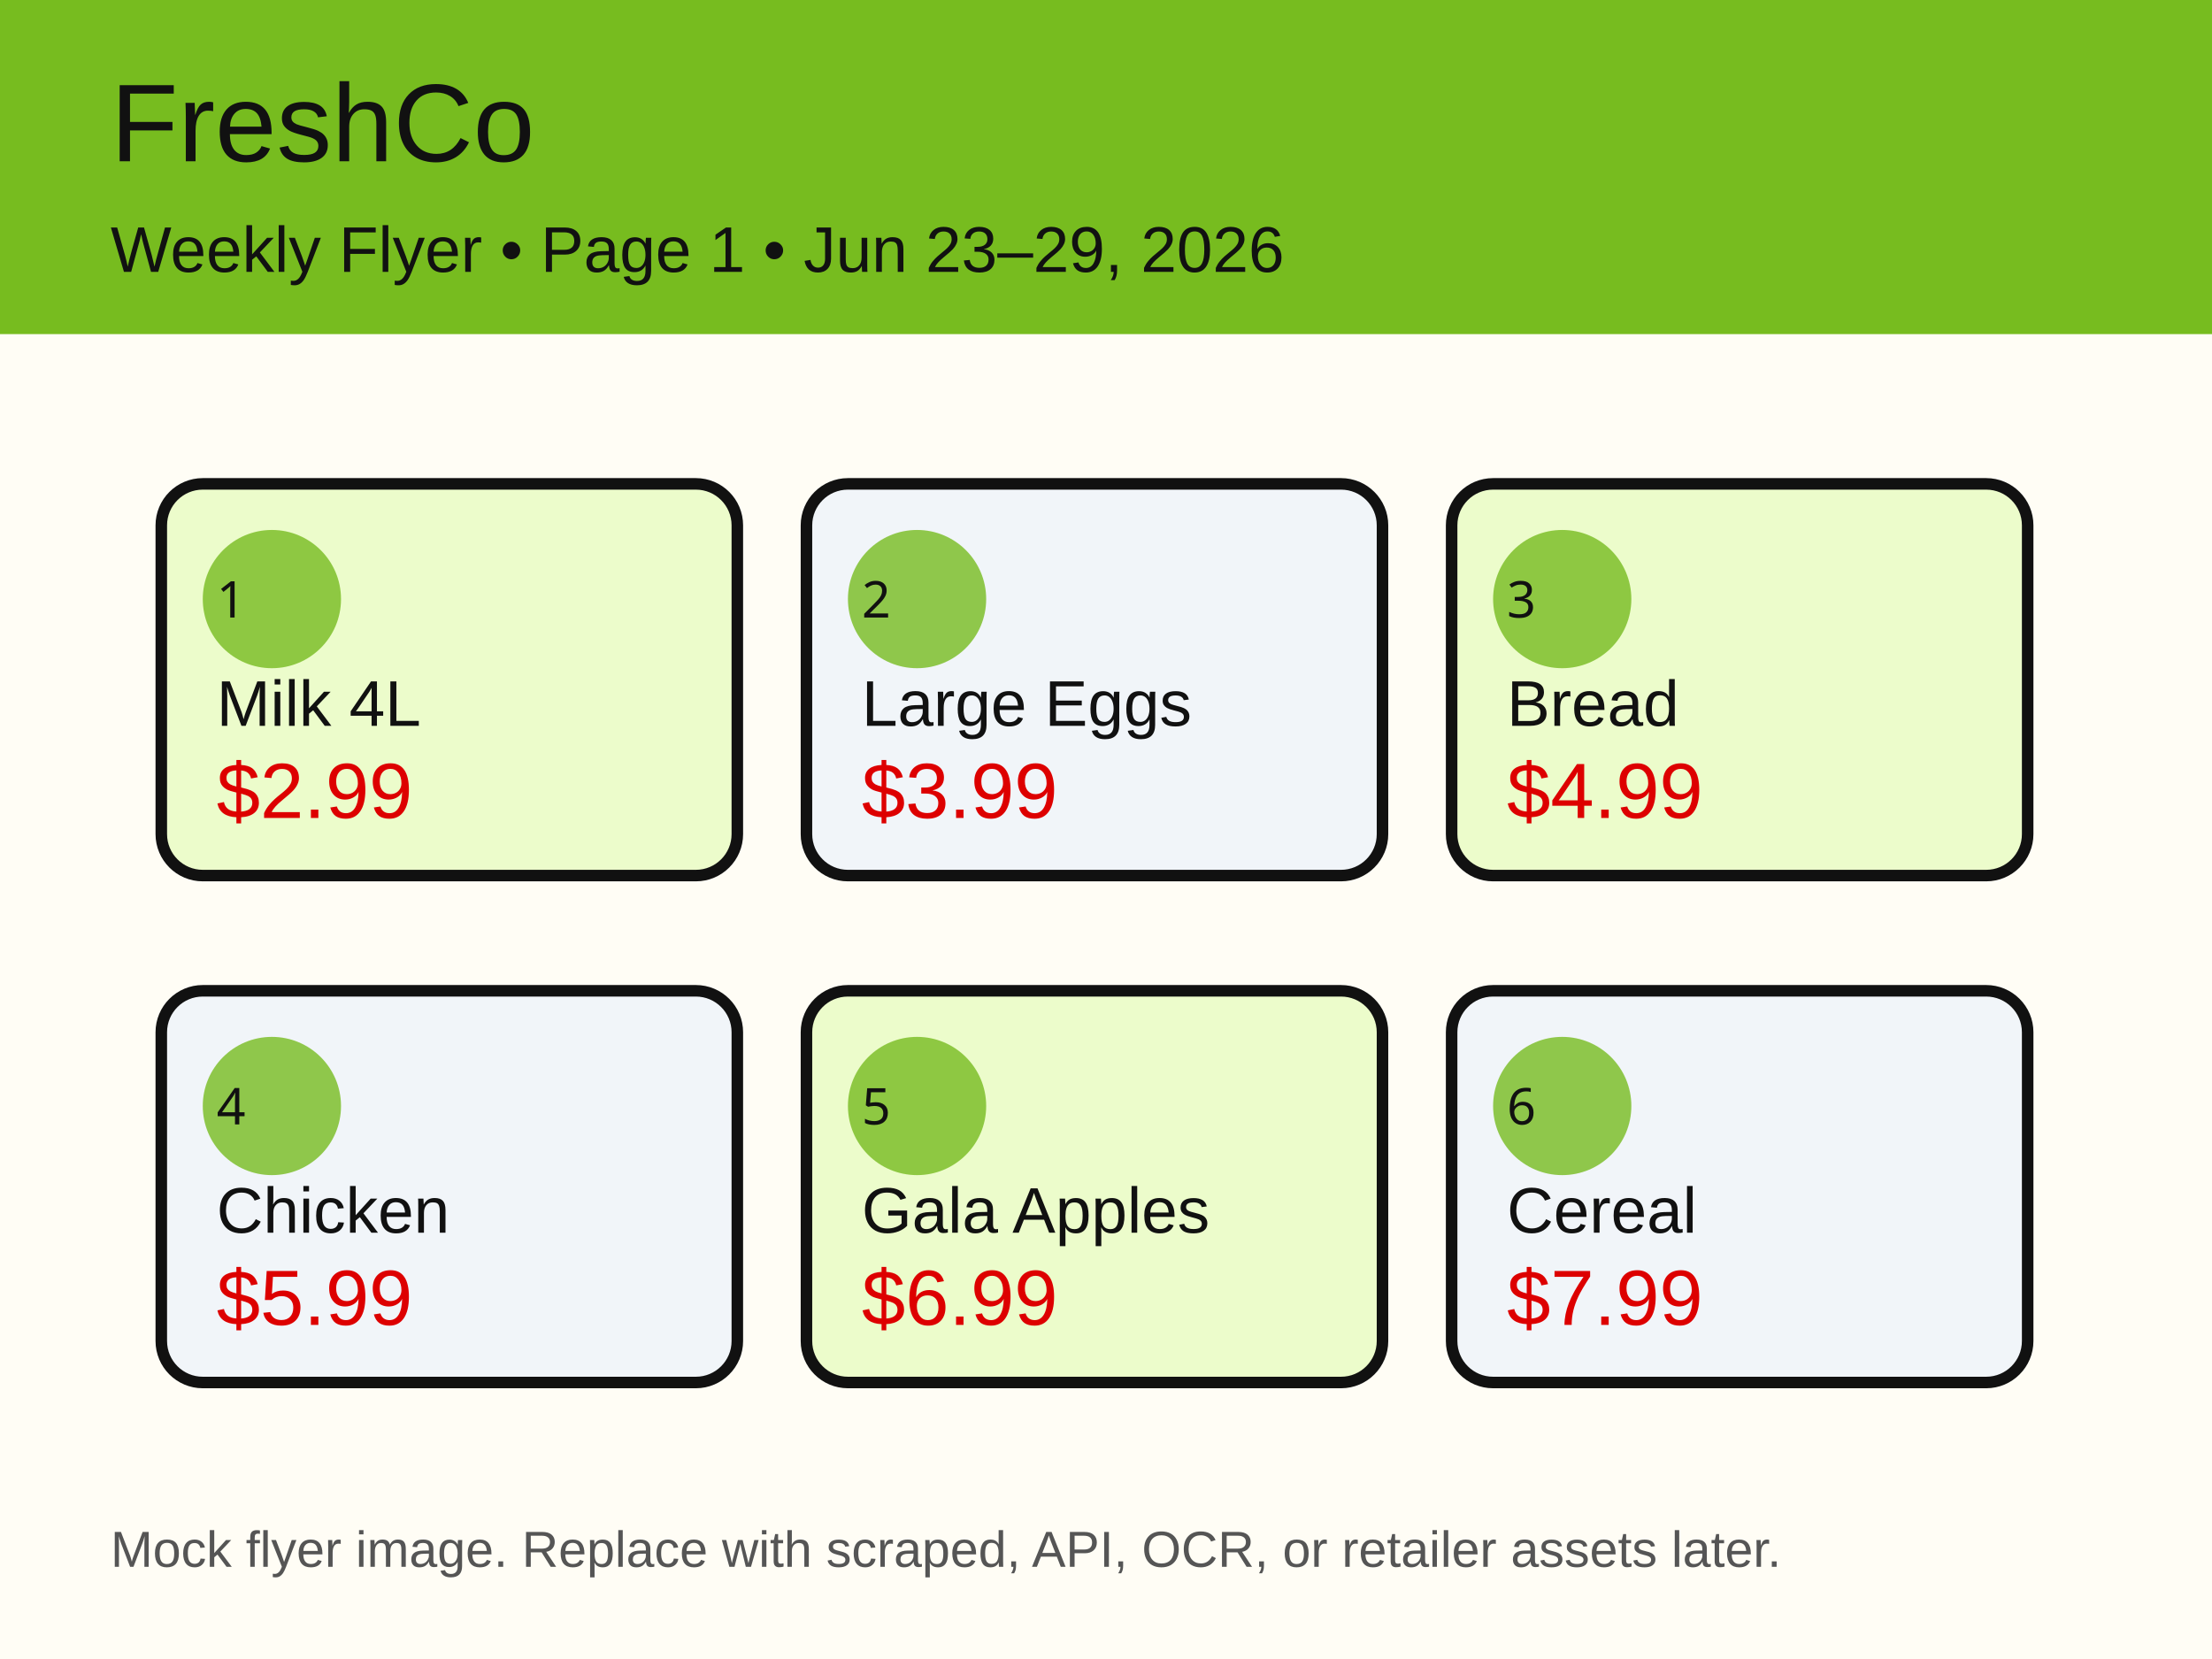
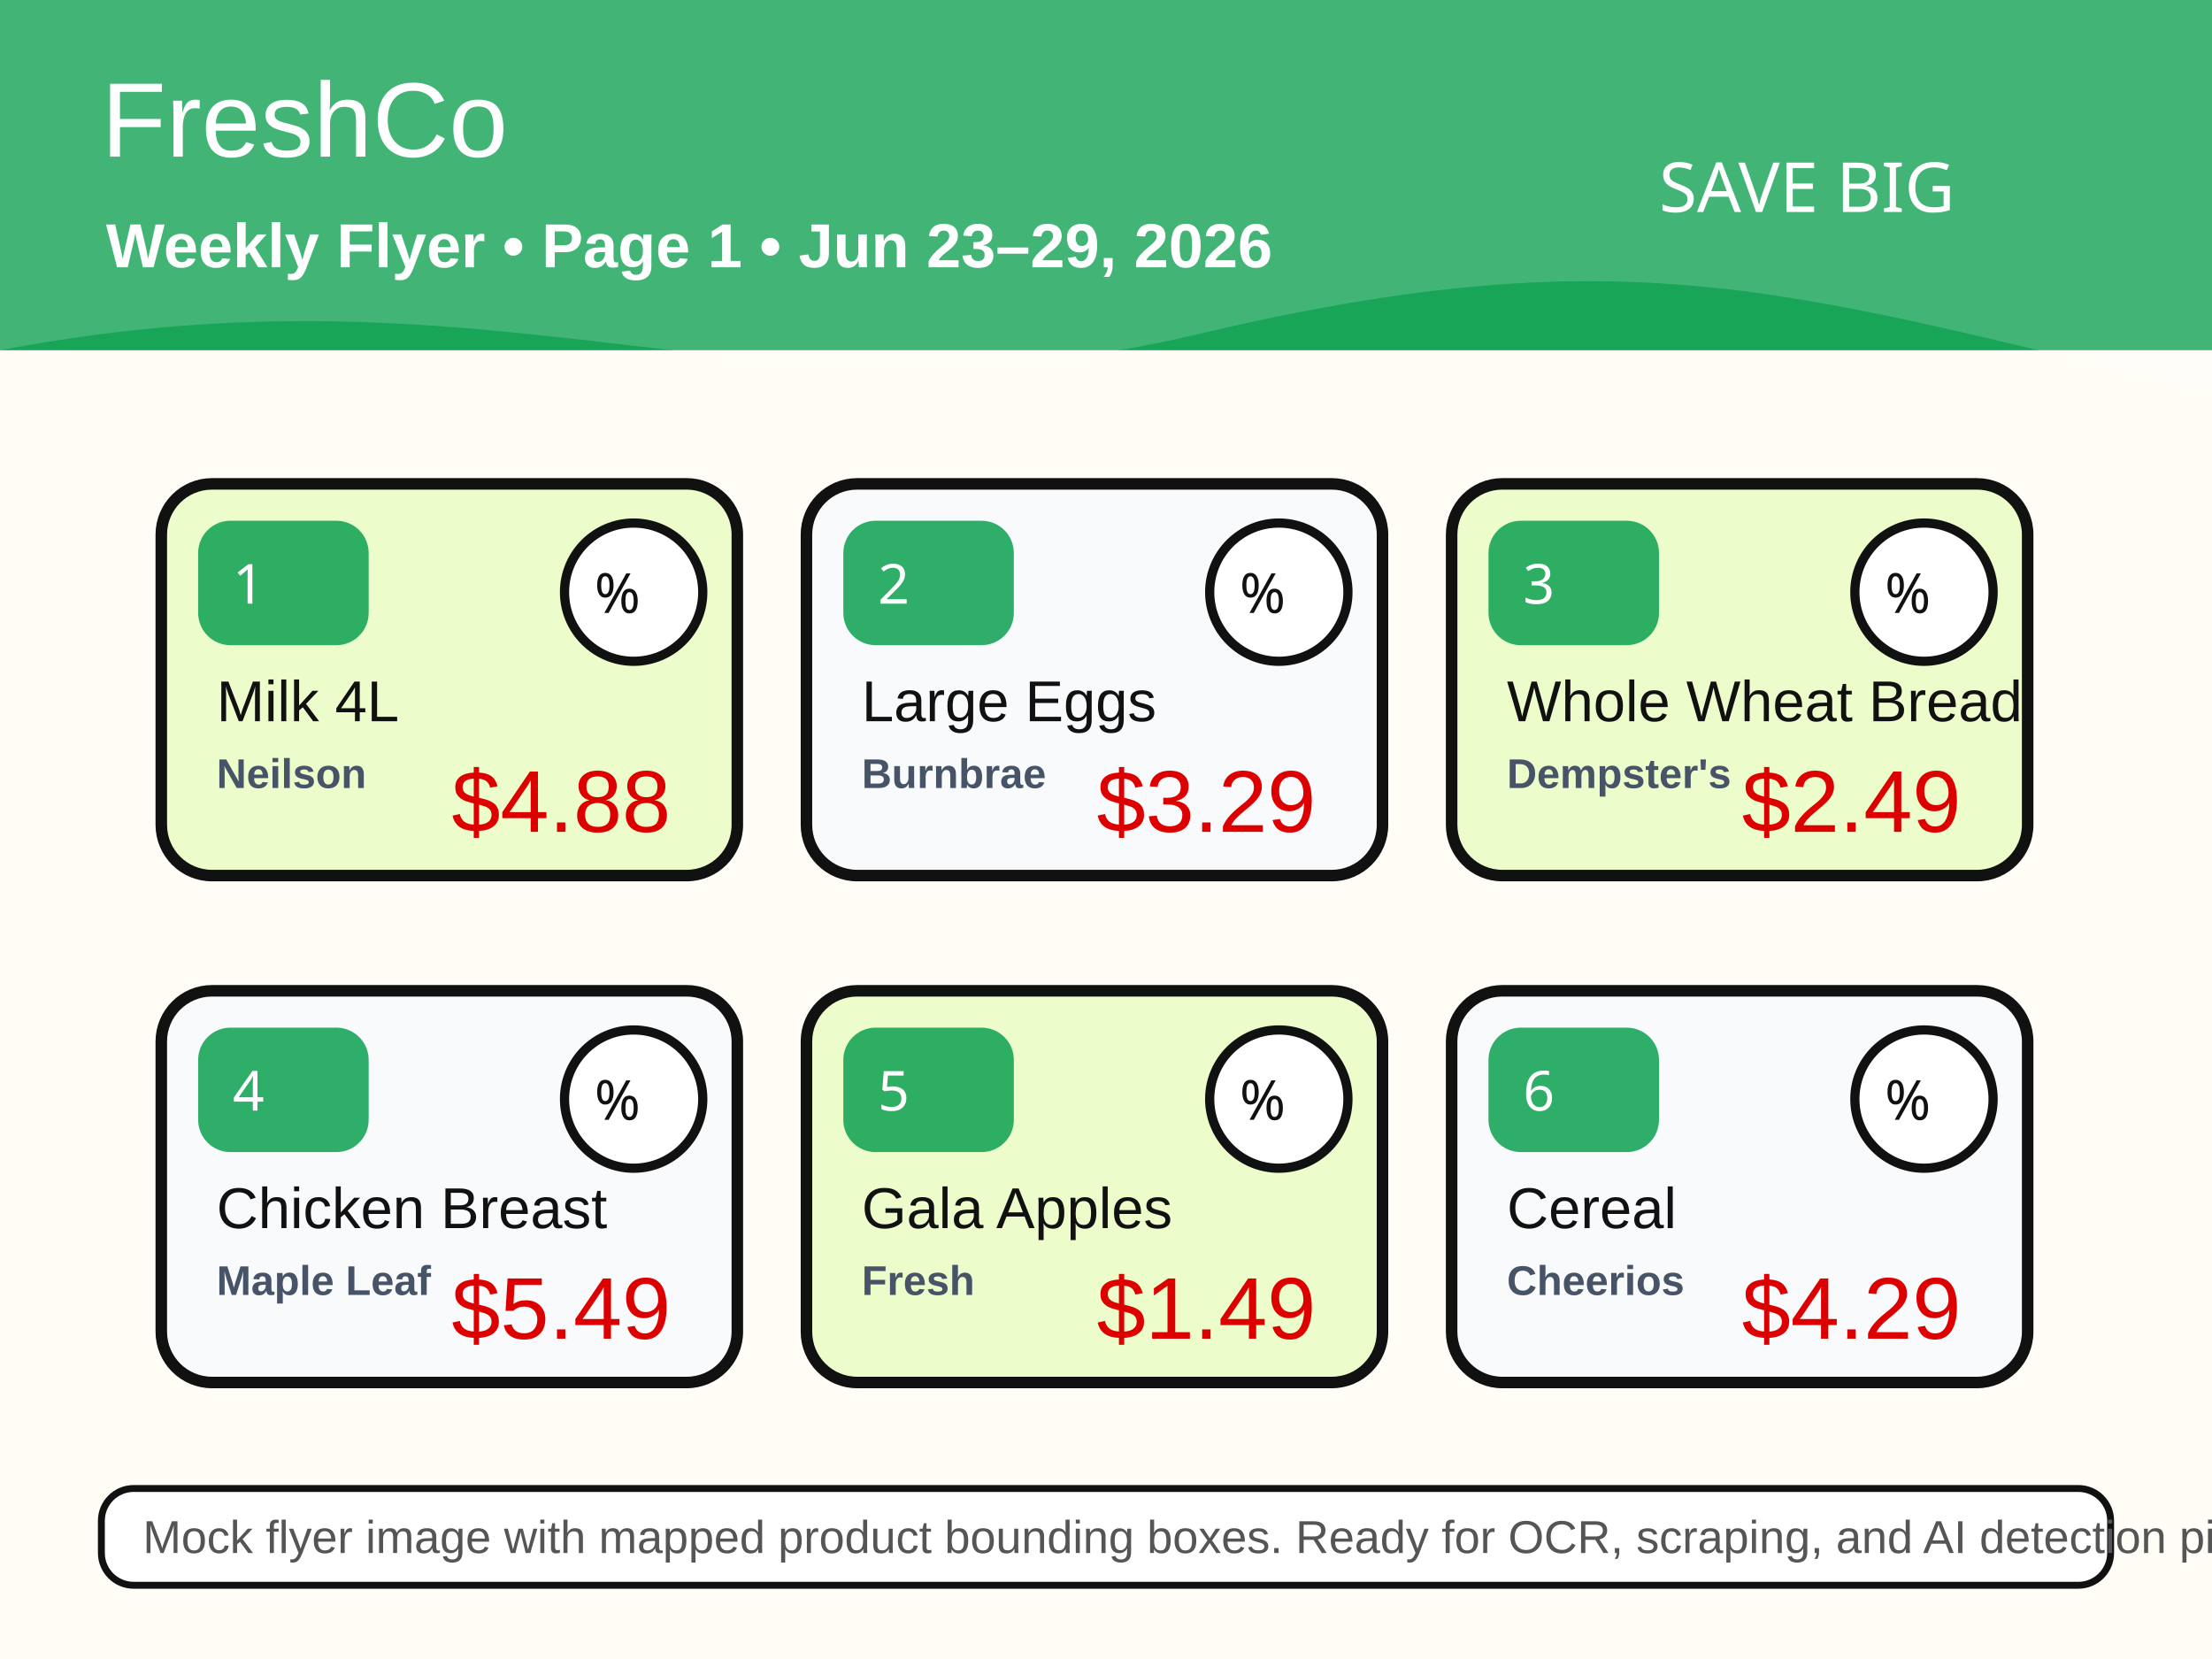
<svg xmlns="http://www.w3.org/2000/svg" width="960" height="720" viewBox="0 0 960 720">
  <rect width="960" height="720" fill="#fffdf5" />
-   <rect x="0" y="0" width="960" height="145" fill="#77bc1f" />
-   <text x="48" y="70" font-family="Arial Black,Arial" font-size="48" fill="#111">FreshCo</text>
-   <text x="48" y="118" font-family="Arial" font-size="28" fill="#111">Weekly Flyer • Page 1 • Jun 23–29, 2026</text>
+   <rect x="0" y="0" width="960" height="152" fill="#18a558" />
+   <path d="M0 152 C220 110 330 190 520 145 S780 128 960 170 V0 H0Z" fill="#ffffff" opacity=".18" />
+   <text x="44" y="68" font-family="Arial Black,Arial" font-size="46" fill="#fff">FreshCo</text>
+   <text x="46" y="116" font-family="Arial" font-size="27" font-weight="700" fill="#fff">Weekly Flyer • Page 1 • Jun 23–29, 2026</text>
+   <text x="720" y="92" font-family="Arial Black" font-size="30" fill="#fff">SAVE BIG</text>
  <g>
-     <rect x="70" y="210" width="250" height="170" rx="18" fill="#ecfccb" stroke="#111" stroke-width="5" />
-     <circle cx="118" cy="260" r="30" fill="#77bc1f" opacity=".8" />
-     <text x="94" y="268" font-family="Arial Black" font-size="22" fill="#111">1</text>
-     <text x="94" y="315" font-family="Arial Black,Arial" font-size="28" fill="#111">Milk 4L</text>
-     <text x="94" y="355" font-family="Arial Black,Arial" font-size="34" fill="#d00">$2.99</text>
+     <rect x="70" y="210" width="250" height="170" rx="22" fill="#ecfccb" stroke="#111" stroke-width="5" />
+     <rect x="86" y="226" width="74" height="54" rx="14" fill="#18a558" opacity=".9" />
+     <text x="101" y="262" font-family="Arial Black" font-size="24" fill="#fff">1</text>
+     <circle cx="275" cy="257" r="30" fill="#fff" stroke="#111" stroke-width="4" />
+     <text x="258" y="266" font-family="Arial Black" font-size="24" fill="#111">%</text>
+     <text x="94" y="313" font-family="Arial Black,Arial" font-size="25" fill="#111">Milk 4L</text>
+     <text x="94" y="342" font-family="Arial" font-size="18" font-weight="700" fill="#475467">Neilson</text>
+     <text x="196" y="361" font-family="Arial Black,Arial" font-size="38" fill="#d00">$4.88</text>
  </g>
  <g>
-     <rect x="350" y="210" width="250" height="170" rx="18" fill="#f1f5f9" stroke="#111" stroke-width="5" />
-     <circle cx="398" cy="260" r="30" fill="#77bc1f" opacity=".8" />
-     <text x="374" y="268" font-family="Arial Black" font-size="22" fill="#111">2</text>
-     <text x="374" y="315" font-family="Arial Black,Arial" font-size="28" fill="#111">Large Eggs</text>
-     <text x="374" y="355" font-family="Arial Black,Arial" font-size="34" fill="#d00">$3.99</text>
+     <rect x="350" y="210" width="250" height="170" rx="22" fill="#f8fafc" stroke="#111" stroke-width="5" />
+     <rect x="366" y="226" width="74" height="54" rx="14" fill="#18a558" opacity=".9" />
+     <text x="381" y="262" font-family="Arial Black" font-size="24" fill="#fff">2</text>
+     <circle cx="555" cy="257" r="30" fill="#fff" stroke="#111" stroke-width="4" />
+     <text x="538" y="266" font-family="Arial Black" font-size="24" fill="#111">%</text>
+     <text x="374" y="313" font-family="Arial Black,Arial" font-size="25" fill="#111">Large Eggs</text>
+     <text x="374" y="342" font-family="Arial" font-size="18" font-weight="700" fill="#475467">Burnbrae</text>
+     <text x="476" y="361" font-family="Arial Black,Arial" font-size="38" fill="#d00">$3.29</text>
  </g>
  <g>
-     <rect x="630" y="210" width="250" height="170" rx="18" fill="#ecfccb" stroke="#111" stroke-width="5" />
-     <circle cx="678" cy="260" r="30" fill="#77bc1f" opacity=".8" />
-     <text x="654" y="268" font-family="Arial Black" font-size="22" fill="#111">3</text>
-     <text x="654" y="315" font-family="Arial Black,Arial" font-size="28" fill="#111">Bread</text>
-     <text x="654" y="355" font-family="Arial Black,Arial" font-size="34" fill="#d00">$4.99</text>
+     <rect x="630" y="210" width="250" height="170" rx="22" fill="#ecfccb" stroke="#111" stroke-width="5" />
+     <rect x="646" y="226" width="74" height="54" rx="14" fill="#18a558" opacity=".9" />
+     <text x="661" y="262" font-family="Arial Black" font-size="24" fill="#fff">3</text>
+     <circle cx="835" cy="257" r="30" fill="#fff" stroke="#111" stroke-width="4" />
+     <text x="818" y="266" font-family="Arial Black" font-size="24" fill="#111">%</text>
+     <text x="654" y="313" font-family="Arial Black,Arial" font-size="25" fill="#111">Whole Wheat Bread</text>
+     <text x="654" y="342" font-family="Arial" font-size="18" font-weight="700" fill="#475467">Dempster's</text>
+     <text x="756" y="361" font-family="Arial Black,Arial" font-size="38" fill="#d00">$2.49</text>
  </g>
  <g>
-     <rect x="70" y="430" width="250" height="170" rx="18" fill="#f1f5f9" stroke="#111" stroke-width="5" />
-     <circle cx="118" cy="480" r="30" fill="#77bc1f" opacity=".8" />
-     <text x="94" y="488" font-family="Arial Black" font-size="22" fill="#111">4</text>
-     <text x="94" y="535" font-family="Arial Black,Arial" font-size="28" fill="#111">Chicken</text>
-     <text x="94" y="575" font-family="Arial Black,Arial" font-size="34" fill="#d00">$5.99</text>
+     <rect x="70" y="430" width="250" height="170" rx="22" fill="#f8fafc" stroke="#111" stroke-width="5" />
+     <rect x="86" y="446" width="74" height="54" rx="14" fill="#18a558" opacity=".9" />
+     <text x="101" y="482" font-family="Arial Black" font-size="24" fill="#fff">4</text>
+     <circle cx="275" cy="477" r="30" fill="#fff" stroke="#111" stroke-width="4" />
+     <text x="258" y="486" font-family="Arial Black" font-size="24" fill="#111">%</text>
+     <text x="94" y="533" font-family="Arial Black,Arial" font-size="25" fill="#111">Chicken Breast</text>
+     <text x="94" y="562" font-family="Arial" font-size="18" font-weight="700" fill="#475467">Maple Leaf</text>
+     <text x="196" y="581" font-family="Arial Black,Arial" font-size="38" fill="#d00">$5.49</text>
  </g>
  <g>
-     <rect x="350" y="430" width="250" height="170" rx="18" fill="#ecfccb" stroke="#111" stroke-width="5" />
-     <circle cx="398" cy="480" r="30" fill="#77bc1f" opacity=".8" />
-     <text x="374" y="488" font-family="Arial Black" font-size="22" fill="#111">5</text>
-     <text x="374" y="535" font-family="Arial Black,Arial" font-size="28" fill="#111">Gala Apples</text>
-     <text x="374" y="575" font-family="Arial Black,Arial" font-size="34" fill="#d00">$6.99</text>
+     <rect x="350" y="430" width="250" height="170" rx="22" fill="#ecfccb" stroke="#111" stroke-width="5" />
+     <rect x="366" y="446" width="74" height="54" rx="14" fill="#18a558" opacity=".9" />
+     <text x="381" y="482" font-family="Arial Black" font-size="24" fill="#fff">5</text>
+     <circle cx="555" cy="477" r="30" fill="#fff" stroke="#111" stroke-width="4" />
+     <text x="538" y="486" font-family="Arial Black" font-size="24" fill="#111">%</text>
+     <text x="374" y="533" font-family="Arial Black,Arial" font-size="25" fill="#111">Gala Apples</text>
+     <text x="374" y="562" font-family="Arial" font-size="18" font-weight="700" fill="#475467">Fresh</text>
+     <text x="476" y="581" font-family="Arial Black,Arial" font-size="38" fill="#d00">$1.49</text>
  </g>
  <g>
-     <rect x="630" y="430" width="250" height="170" rx="18" fill="#f1f5f9" stroke="#111" stroke-width="5" />
-     <circle cx="678" cy="480" r="30" fill="#77bc1f" opacity=".8" />
-     <text x="654" y="488" font-family="Arial Black" font-size="22" fill="#111">6</text>
-     <text x="654" y="535" font-family="Arial Black,Arial" font-size="28" fill="#111">Cereal</text>
-     <text x="654" y="575" font-family="Arial Black,Arial" font-size="34" fill="#d00">$7.99</text>
+     <rect x="630" y="430" width="250" height="170" rx="22" fill="#f8fafc" stroke="#111" stroke-width="5" />
+     <rect x="646" y="446" width="74" height="54" rx="14" fill="#18a558" opacity=".9" />
+     <text x="661" y="482" font-family="Arial Black" font-size="24" fill="#fff">6</text>
+     <circle cx="835" cy="477" r="30" fill="#fff" stroke="#111" stroke-width="4" />
+     <text x="818" y="486" font-family="Arial Black" font-size="24" fill="#111">%</text>
+     <text x="654" y="533" font-family="Arial Black,Arial" font-size="25" fill="#111">Cereal</text>
+     <text x="654" y="562" font-family="Arial" font-size="18" font-weight="700" fill="#475467">Cheerios</text>
+     <text x="756" y="581" font-family="Arial Black,Arial" font-size="38" fill="#d00">$4.29</text>
  </g>
-   <text x="48" y="680" font-family="Arial" font-size="22" fill="#555">Mock flyer image. Replace with scraped, API, OCR, or retailer assets later.</text>
+   <rect x="44" y="646" width="872" height="42" rx="14" fill="#fff" stroke="#111" stroke-width="3" />
+   <text x="62" y="674" font-family="Arial" font-size="20" fill="#555">Mock flyer image with mapped product bounding boxes. Ready for OCR, scraping, and AI detection pipelines.</text>
</svg>
